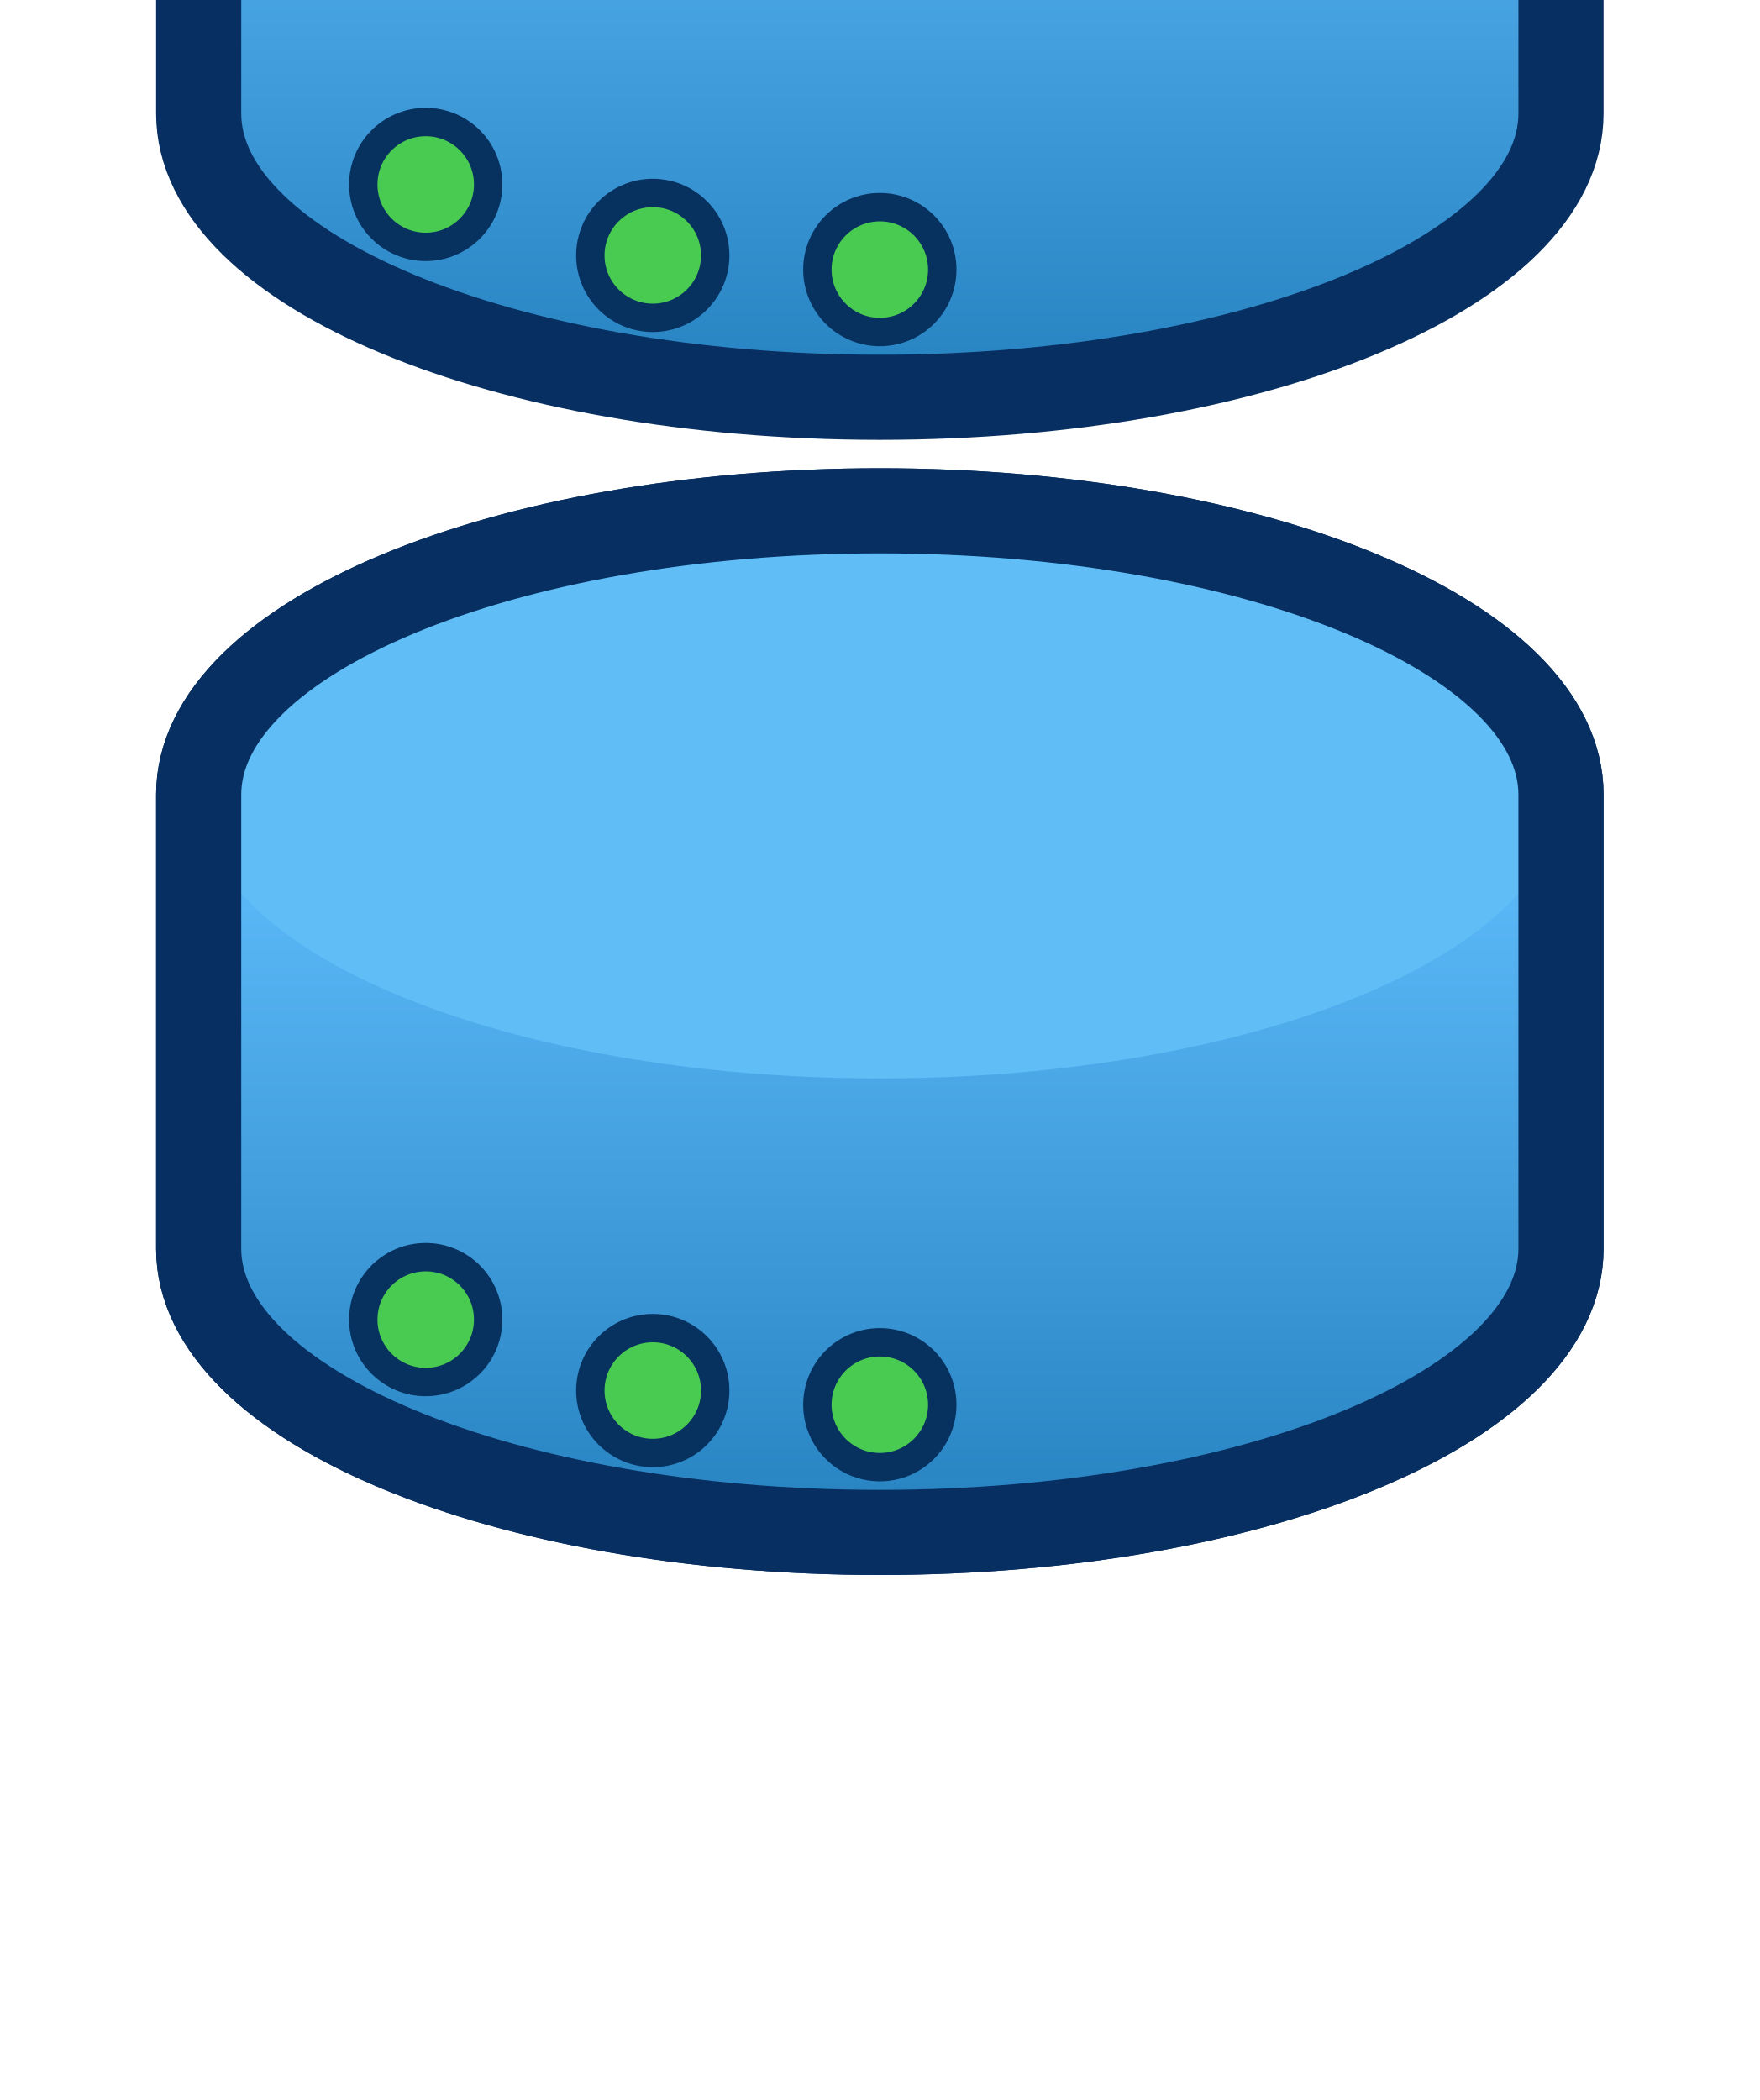
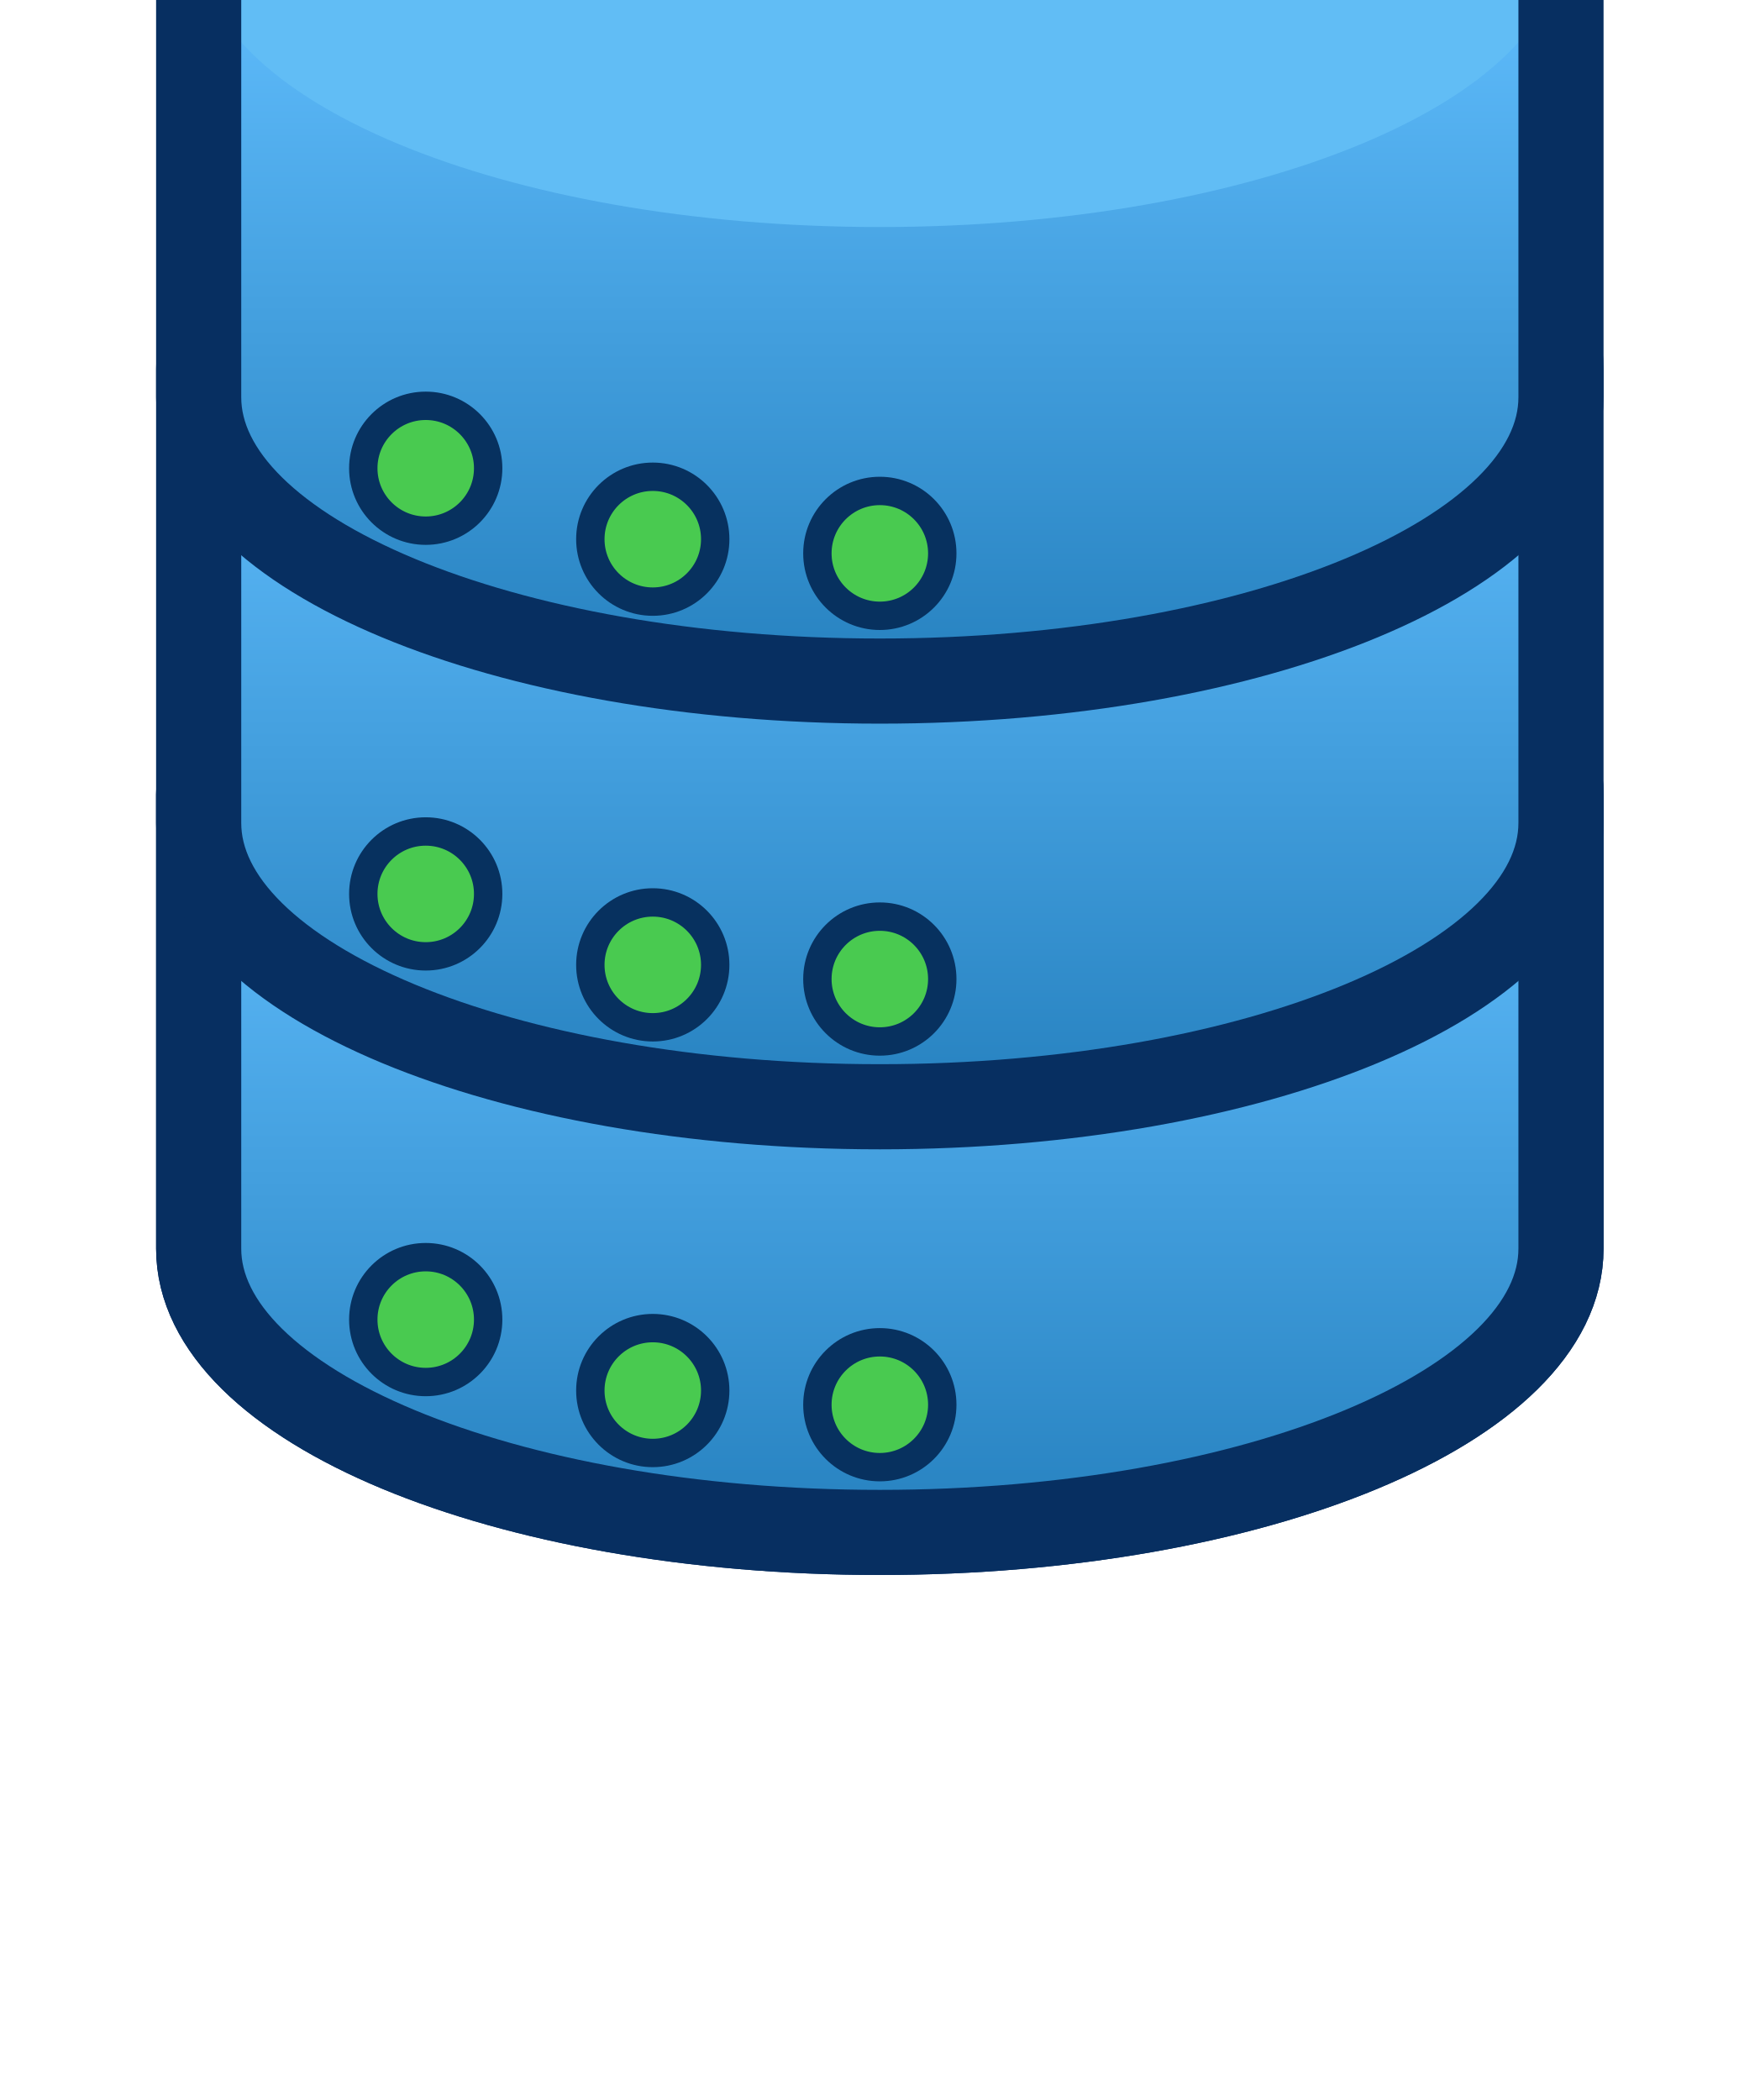
<svg xmlns="http://www.w3.org/2000/svg" viewBox="-31 -36 62 74" role="img" aria-labelledby="storage-title storage-desc">
  <defs>
    <linearGradient id="node-fill" x1="0" x2="0" y1="0" y2="1">
      <stop offset="0" stop-color="#62bfff" />
      <stop offset="1" stop-color="#247fbd" />
    </linearGradient>
  </defs>
  <g id="computer">
    <path d="M-24,-8 v16 c0,6 11,11 24,11s24,-5 24,-11V-8" fill="url(#node-fill)" />
    <ellipse cx="0" cy="-8" rx="24" ry="10" fill="#61bdf5" />
    <path d="M -24,-8 A 24 10 0 0 1 24,-8 V 8 A 24 10 0 0 1 -24,8 Z" fill="none" stroke="#072f61" stroke-width="3" stroke-linejoin="round" />
    <circle cx="-16" cy="10.5" r="2.2" fill="#49ca50" stroke="#07315f" stroke-width="1" />
    <circle cx="-8" cy="13" r="2.2" fill="#49ca50" stroke="#07315f" stroke-width="1" />
    <circle cx="0" cy="13.5" r="2.2" fill="#49ca50" stroke="#07315f" stroke-width="1" />
  </g>
  <g id="storage">
    <use href="#computer" y="0" />
-     <use href="#computer" y="-40" />
-     <use href="#computer" y="-80" />
+     <use href="#computer" y="-15" />
+     <use href="#computer" y="-30" />
  </g>
</svg>
